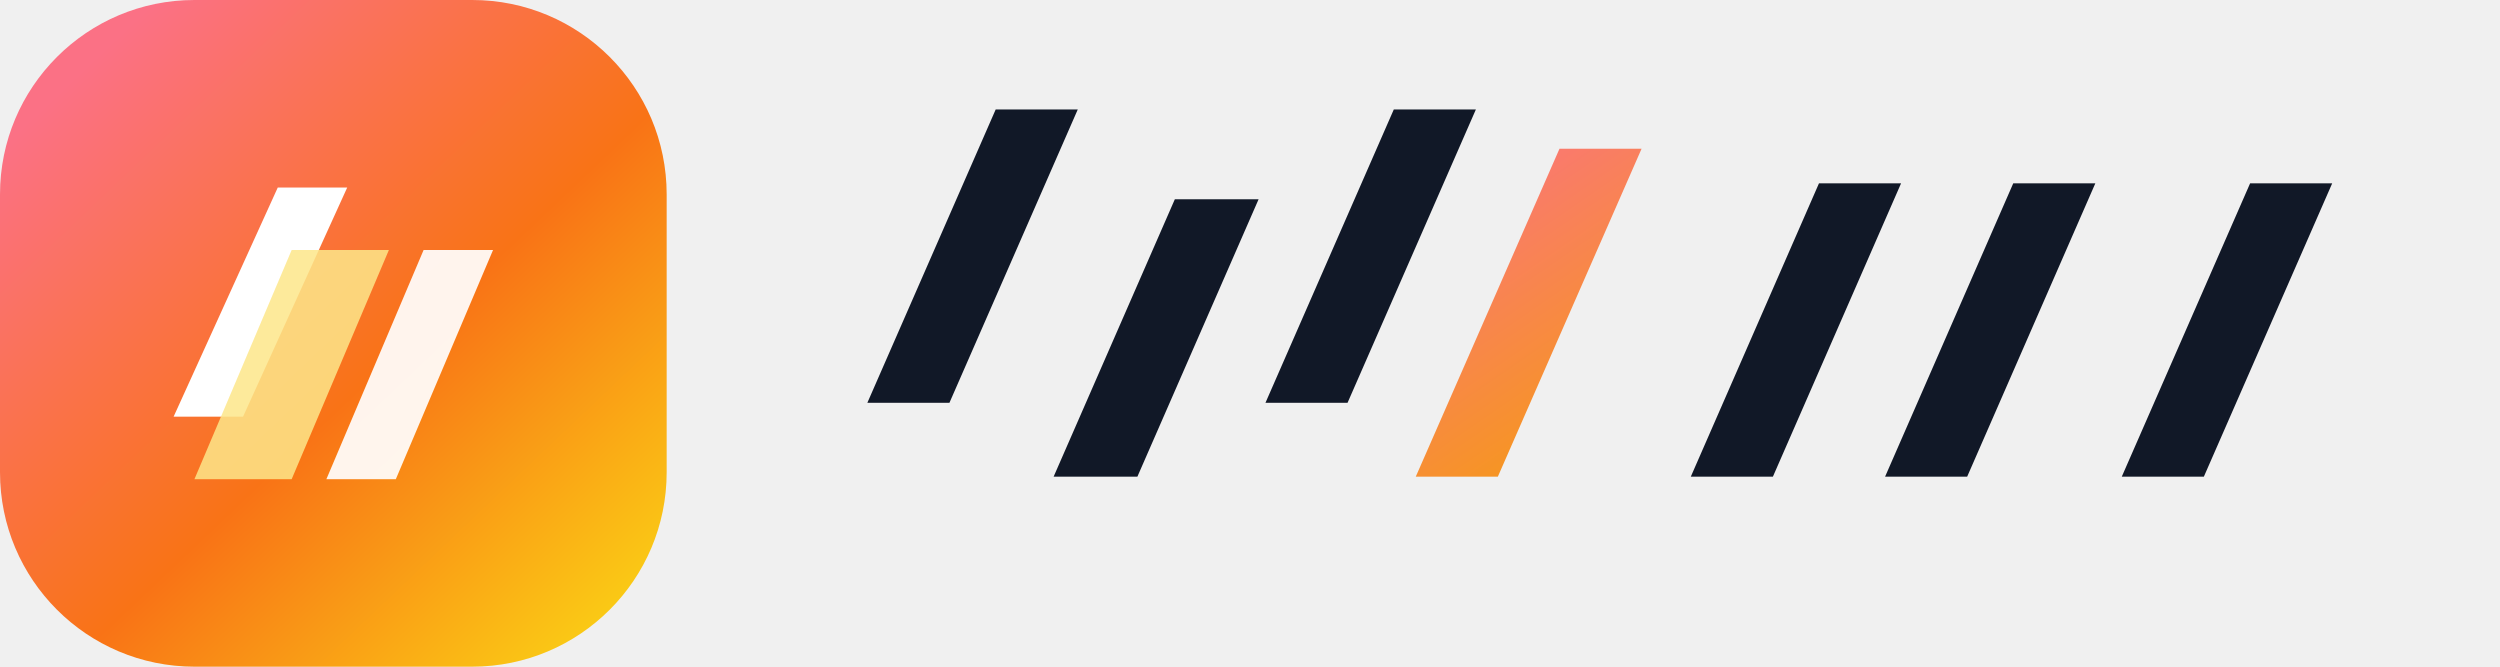
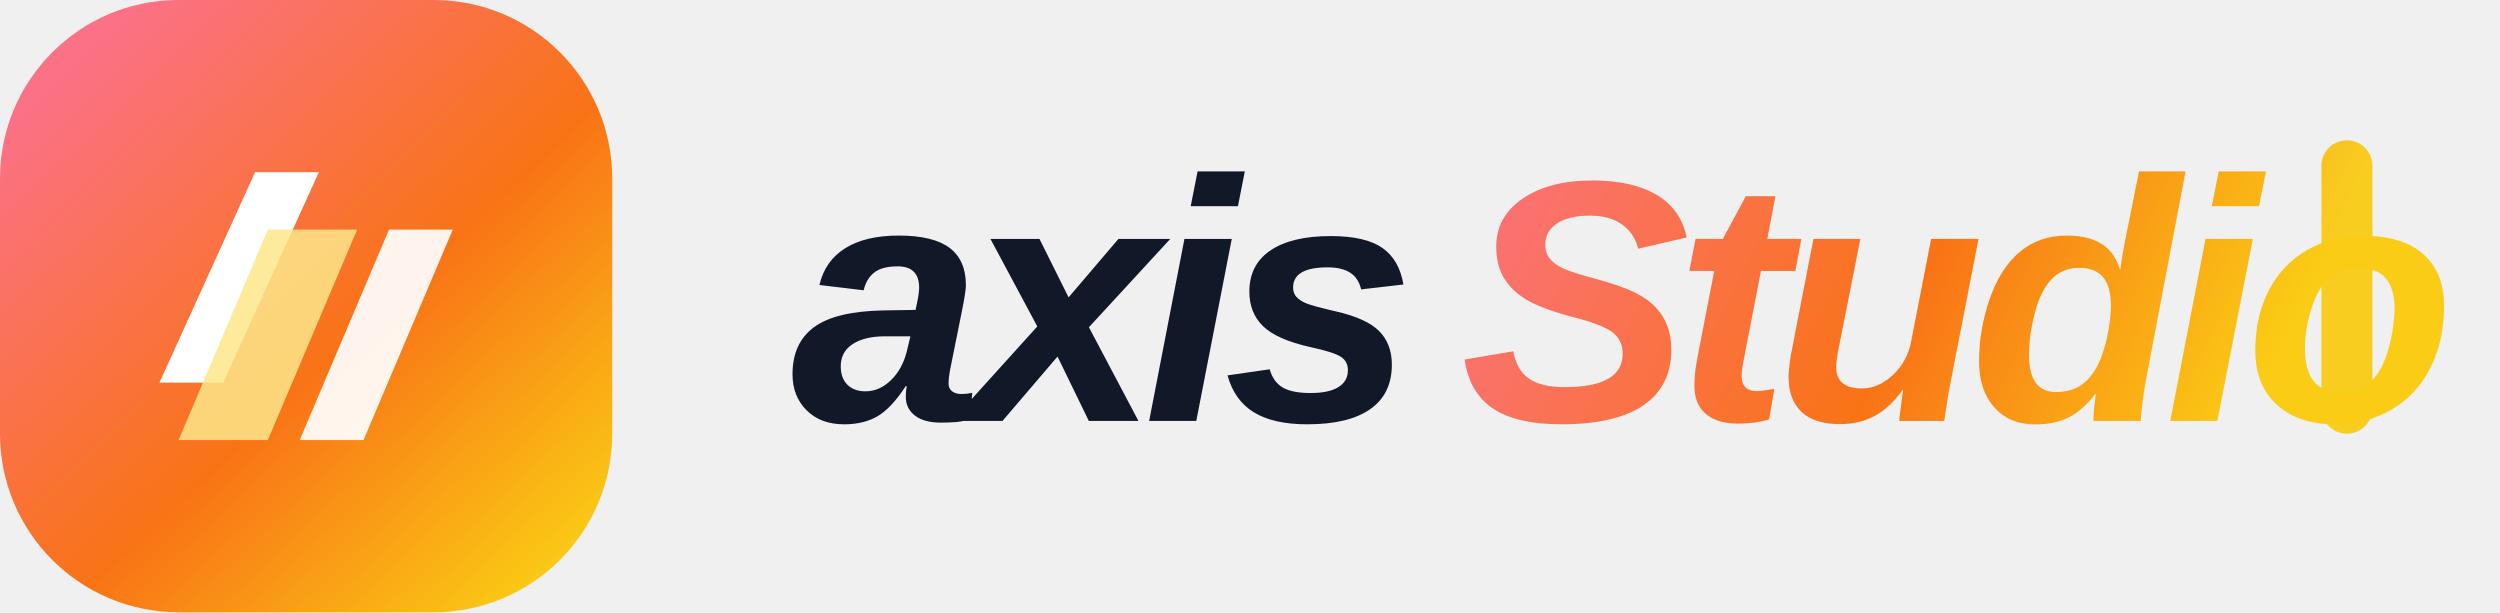
- <svg xmlns="http://www.w3.org/2000/svg" width="360" height="96" viewBox="0 0 360 96" fill="none">
-   <rect width="96" height="96" rx="28" fill="url(#bg)" />
+ <svg xmlns="http://www.w3.org/2000/svg" width="392" height="96" viewBox="0 0 392 96" fill="none">
+   <rect width="96" height="96" rx="28" fill="url(#badge)" />
  <path d="M25 60L40 27H50L35 60H25Z" fill="white" />
  <path d="M47 69L61 36H71L57 69H47Z" fill="white" fill-opacity="0.92" />
  <path d="M28 69H42L56 36H42L28 69Z" fill="#FDE68A" fill-opacity="0.85" />
-   <path d="M124.9 58L143.38 15.76H155.2L136.72 58H124.9Z" fill="#111827" />
-   <path d="M151.722 68.64L169.178 28.69H181.24L163.784 68.64H151.722Z" fill="#111827" />
-   <path d="M182.228 58L200.708 15.76H212.528L194.048 58H182.228Z" fill="#111827" />
-   <path d="M203.87 68.64L224.566 21.42H236.386L215.69 68.64H203.87Z" fill="url(#warm)" />
-   <path d="M243.476 68.64L261.932 26.4H273.754L255.298 68.64H243.476Z" fill="#111827" />
-   <path d="M271.452 68.64L289.908 26.4H301.728L283.272 68.64H271.452Z" fill="#111827" />
-   <path d="M305.536 68.64L324.016 26.4H335.836L317.356 68.64H305.536Z" fill="#111827" />
+   <text x="124" y="66" fill="#111827" font-family="'Segoe UI Variable Display', 'Segoe UI', Arial, sans-serif" font-size="54" font-style="italic" font-weight="800" letter-spacing="-2.4">
+     axis
+   </text>
+   <text x="229" y="66" fill="url(#wordAccent)" font-family="'Segoe UI Variable Display', 'Segoe UI', Arial, sans-serif" font-size="54" font-style="italic" font-weight="800" letter-spacing="-2.4">
+     Studio
+   </text>
+   <rect x="364" y="22" width="8" height="46" rx="4" fill="url(#wordAccent)" opacity="0.95" />
  <defs>
-     <linearGradient id="bg" x1="12" y1="10" x2="88" y2="90" gradientUnits="userSpaceOnUse">
+     <linearGradient id="badge" x1="12" y1="10" x2="88" y2="90" gradientUnits="userSpaceOnUse">
      <stop stop-color="#FB7185" />
      <stop offset="0.55" stop-color="#F97316" />
      <stop offset="1" stop-color="#FACC15" />
    </linearGradient>
-     <linearGradient id="warm" x1="203.87" y1="21.42" x2="236.386" y2="68.64" gradientUnits="userSpaceOnUse">
+     <linearGradient id="wordAccent" x1="229" y1="18" x2="347" y2="76" gradientUnits="userSpaceOnUse">
      <stop stop-color="#FB7185" />
-       <stop offset="1" stop-color="#F59E0B" />
+       <stop offset="0.58" stop-color="#F97316" />
+       <stop offset="1" stop-color="#FACC15" />
    </linearGradient>
  </defs>
</svg>
